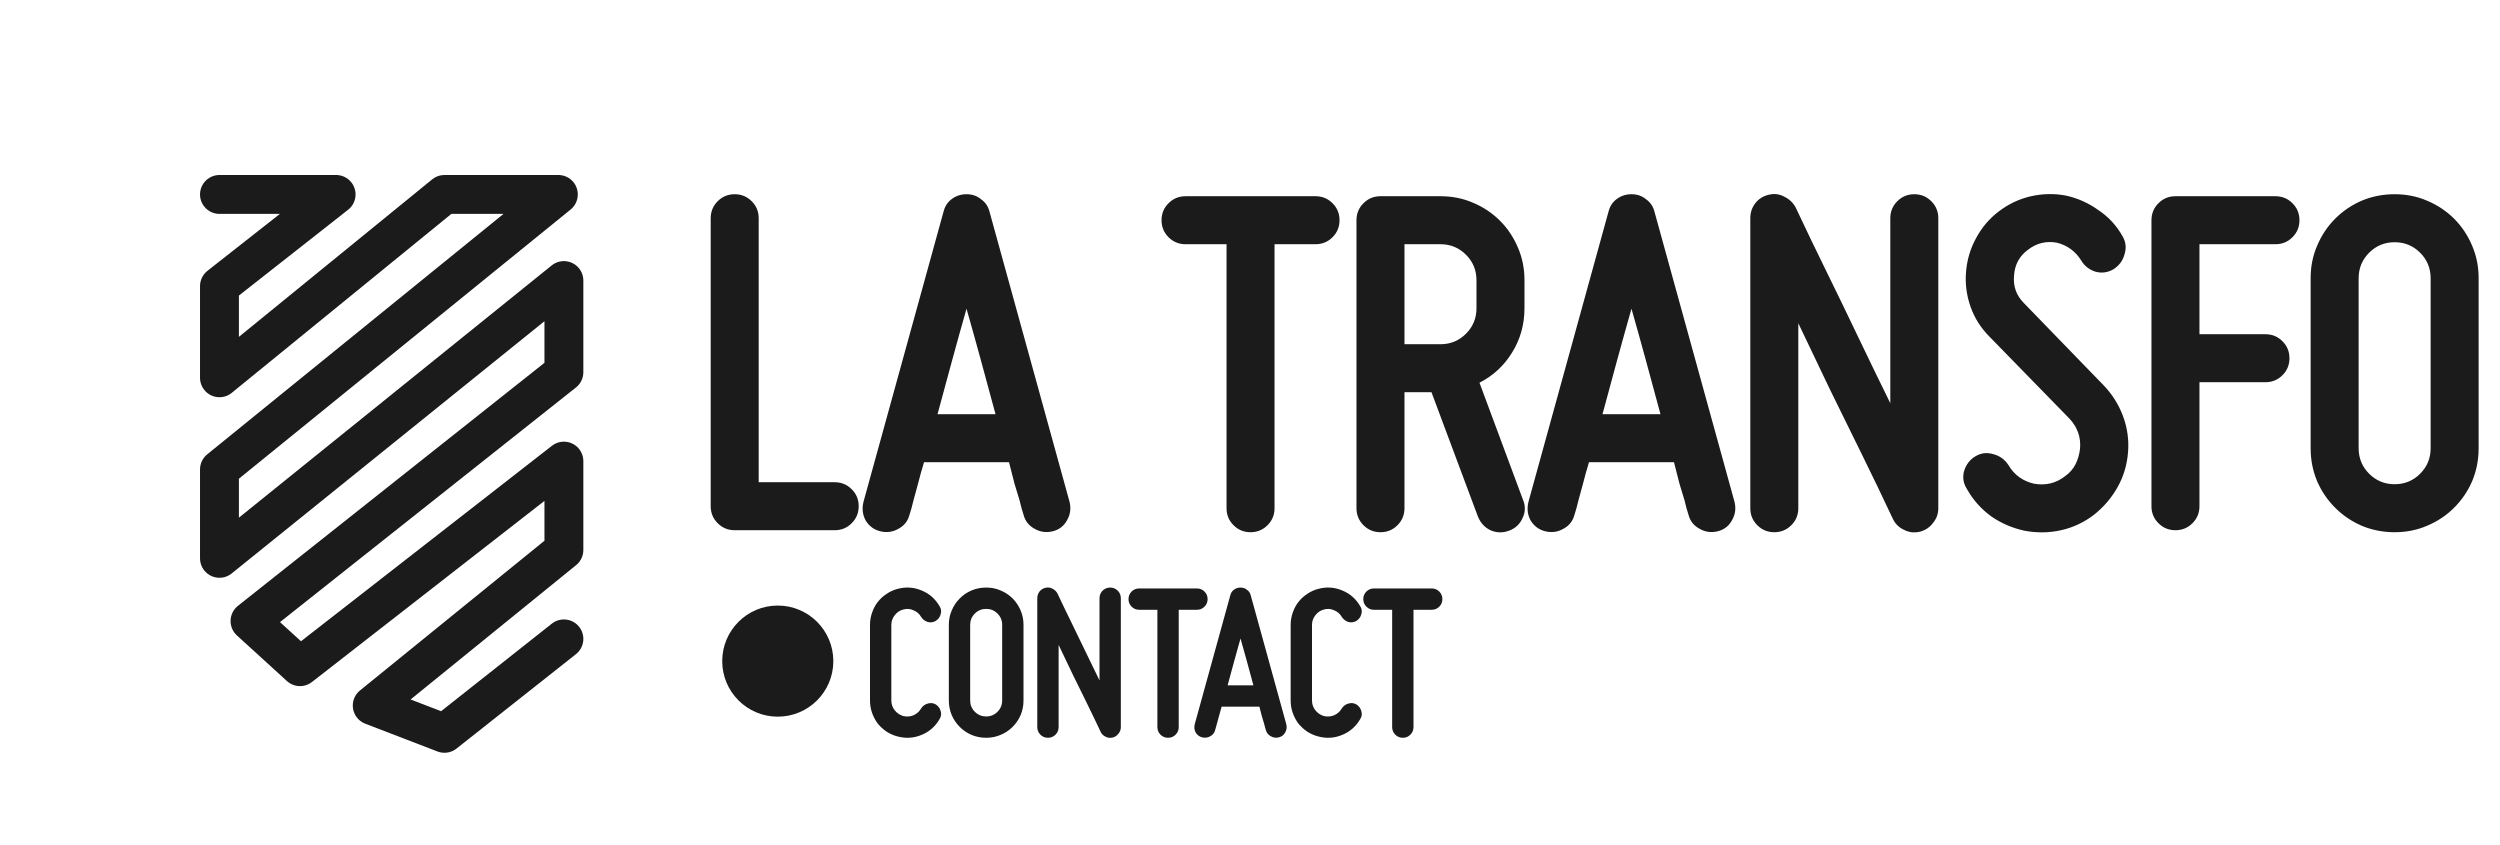
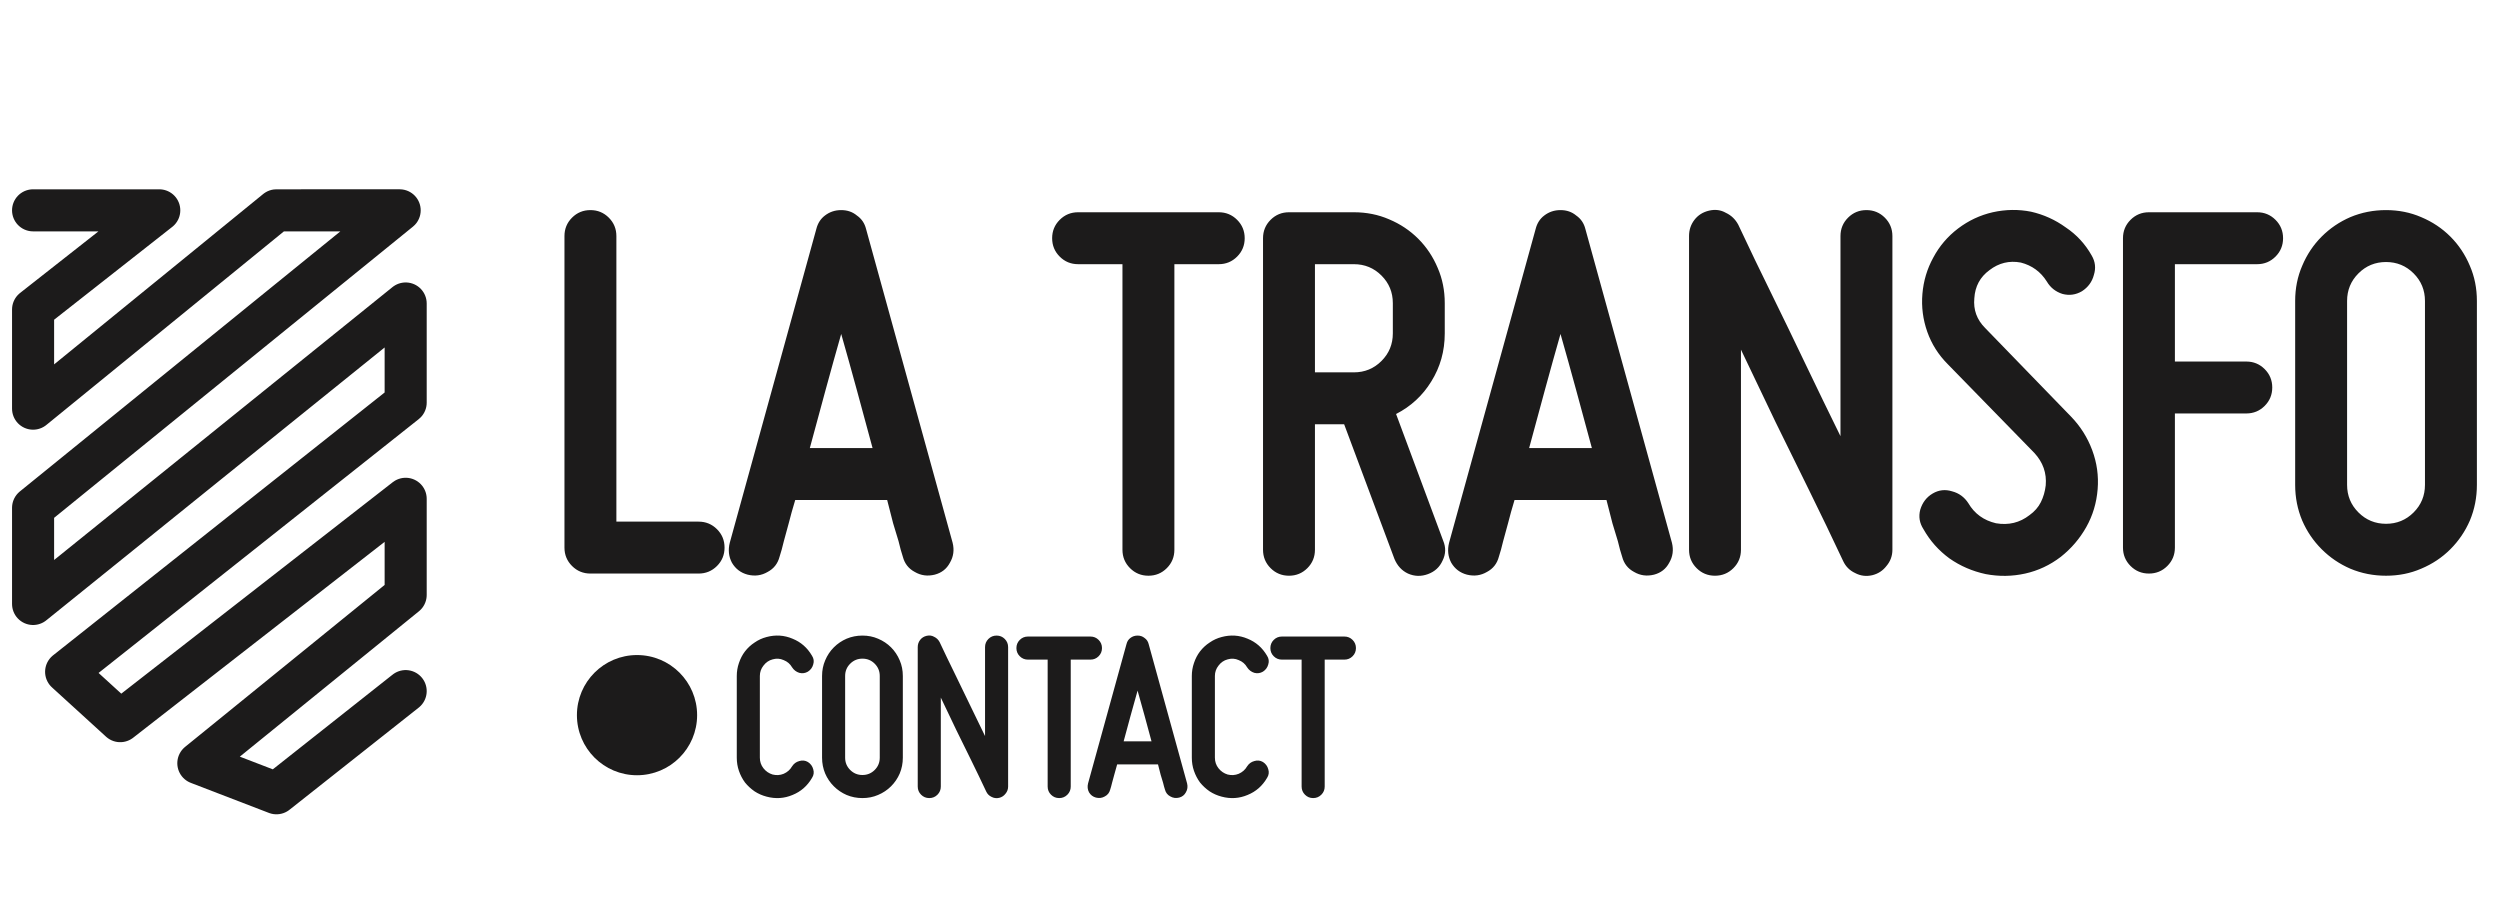
- <svg xmlns="http://www.w3.org/2000/svg" width="450" height="152" viewBox="0 0 450 152" fill="none">
-   <path d="M132.245 95.44C131.045 95.44 130.025 95.02 129.185 94.18C128.345 93.34 127.925 92.32 127.925 91.12V39.28C127.925 38.08 128.345 37.06 129.185 36.22C130.025 35.38 131.045 34.96 132.245 34.96C133.445 34.96 134.465 35.38 135.305 36.22C136.145 37.06 136.565 38.08 136.565 39.28V86.8H150.245C151.445 86.8 152.465 87.22 153.305 88.06C154.145 88.9 154.565 89.92 154.565 91.12C154.565 92.32 154.145 93.34 153.305 94.18C152.465 95.02 151.445 95.44 150.245 95.44H132.245ZM192.514 90.31C192.814 91.51 192.664 92.62 192.064 93.64C191.524 94.66 190.684 95.32 189.544 95.62C188.344 95.92 187.234 95.77 186.214 95.17C185.194 94.63 184.534 93.79 184.234 92.65C183.994 91.93 183.754 91.06 183.514 90.04C183.274 89.2 182.974 88.21 182.614 87.07C182.314 85.87 181.984 84.58 181.624 83.2H166.324C165.904 84.58 165.544 85.87 165.244 87.07C164.944 88.21 164.674 89.2 164.434 90.04C164.194 91.06 163.954 91.93 163.714 92.65C163.414 93.79 162.754 94.63 161.734 95.17C160.714 95.77 159.604 95.92 158.404 95.62C157.264 95.32 156.394 94.66 155.794 93.64C155.254 92.62 155.134 91.51 155.434 90.31L169.834 38.11C170.074 37.15 170.554 36.4 171.274 35.86C172.054 35.26 172.954 34.96 173.974 34.96C174.994 34.96 175.864 35.26 176.584 35.86C177.364 36.4 177.874 37.15 178.114 38.11L192.514 90.31ZM179.194 74.56C178.354 71.44 177.484 68.23 176.584 64.93C175.684 61.63 174.814 58.51 173.974 55.57C173.134 58.51 172.264 61.63 171.364 64.93C170.464 68.23 169.594 71.44 168.754 74.56H179.194ZM236.796 35.32C237.996 35.32 239.016 35.74 239.856 36.58C240.696 37.42 241.116 38.44 241.116 39.64C241.116 40.84 240.696 41.86 239.856 42.7C239.016 43.54 237.996 43.96 236.796 43.96H229.416V91.48C229.416 92.68 228.996 93.7 228.156 94.54C227.316 95.38 226.296 95.8 225.096 95.8C223.896 95.8 222.876 95.38 222.036 94.54C221.196 93.7 220.776 92.68 220.776 91.48V43.96H213.396C212.196 43.96 211.176 43.54 210.336 42.7C209.496 41.86 209.076 40.84 209.076 39.64C209.076 38.44 209.496 37.42 210.336 36.58C211.176 35.74 212.196 35.32 213.396 35.32H236.796ZM274.406 55.48C274.406 58.42 273.656 61.09 272.156 63.49C270.716 65.83 268.766 67.63 266.306 68.89L274.136 89.95C274.616 91.09 274.586 92.2 274.046 93.28C273.566 94.36 272.756 95.11 271.616 95.53C270.476 95.95 269.366 95.92 268.286 95.44C267.266 94.96 266.516 94.15 266.036 93.01L257.666 70.6H252.806V91.48C252.806 92.68 252.386 93.7 251.546 94.54C250.706 95.38 249.686 95.8 248.486 95.8C247.286 95.8 246.266 95.38 245.426 94.54C244.586 93.7 244.166 92.68 244.166 91.48V39.64C244.166 38.44 244.586 37.42 245.426 36.58C246.266 35.74 247.286 35.32 248.486 35.32H259.286C261.386 35.32 263.336 35.71 265.136 36.49C266.996 37.27 268.616 38.35 269.996 39.73C271.376 41.11 272.456 42.73 273.236 44.59C274.016 46.39 274.406 48.34 274.406 50.44V55.48ZM252.806 61.96H259.286C261.086 61.96 262.616 61.33 263.876 60.07C265.136 58.81 265.766 57.28 265.766 55.48V50.44C265.766 48.64 265.136 47.11 263.876 45.85C262.616 44.59 261.086 43.96 259.286 43.96H252.806V61.96ZM312.207 90.31C312.507 91.51 312.357 92.62 311.757 93.64C311.217 94.66 310.377 95.32 309.237 95.62C308.037 95.92 306.927 95.77 305.907 95.17C304.887 94.63 304.227 93.79 303.927 92.65C303.687 91.93 303.447 91.06 303.207 90.04C302.967 89.2 302.667 88.21 302.307 87.07C302.007 85.87 301.677 84.58 301.317 83.2H286.017C285.597 84.58 285.237 85.87 284.937 87.07C284.637 88.21 284.367 89.2 284.127 90.04C283.887 91.06 283.647 91.93 283.407 92.65C283.107 93.79 282.447 94.63 281.427 95.17C280.407 95.77 279.297 95.92 278.097 95.62C276.957 95.32 276.087 94.66 275.487 93.64C274.947 92.62 274.827 91.51 275.127 90.31L289.527 38.11C289.767 37.15 290.247 36.4 290.967 35.86C291.747 35.26 292.647 34.96 293.667 34.96C294.687 34.96 295.557 35.26 296.277 35.86C297.057 36.4 297.567 37.15 297.807 38.11L312.207 90.31ZM298.887 74.56C298.047 71.44 297.177 68.23 296.277 64.93C295.377 61.63 294.507 58.51 293.667 55.57C292.827 58.51 291.957 61.63 291.057 64.93C290.157 68.23 289.287 71.44 288.447 74.56H298.887ZM345.565 95.71C344.545 95.95 343.585 95.83 342.685 95.35C341.785 94.93 341.125 94.27 340.705 93.37C338.905 89.53 337.015 85.6 335.035 81.58C333.355 78.16 331.495 74.38 329.455 70.24C327.475 66.1 325.555 62.08 323.695 58.18V91.48C323.695 92.68 323.275 93.7 322.435 94.54C321.595 95.38 320.575 95.8 319.375 95.8C318.175 95.8 317.155 95.38 316.315 94.54C315.475 93.7 315.055 92.68 315.055 91.48V39.28C315.055 38.26 315.355 37.36 315.955 36.58C316.555 35.8 317.365 35.29 318.385 35.05C319.405 34.81 320.335 34.93 321.175 35.41C322.075 35.83 322.765 36.49 323.245 37.39C325.045 41.23 326.935 45.16 328.915 49.18C330.595 52.6 332.425 56.38 334.405 60.52C336.385 64.66 338.335 68.68 340.255 72.58V39.28C340.255 38.08 340.675 37.06 341.515 36.22C342.355 35.38 343.375 34.96 344.575 34.96C345.775 34.96 346.795 35.38 347.635 36.22C348.475 37.06 348.895 38.08 348.895 39.28V91.48C348.895 92.5 348.565 93.4 347.905 94.18C347.305 94.96 346.525 95.47 345.565 95.71ZM371.707 85.72C372.547 85.12 373.177 84.4 373.597 83.56C374.017 82.72 374.287 81.79 374.407 80.77C374.587 78.73 373.957 76.93 372.517 75.37L358.117 60.61C356.557 59.05 355.417 57.25 354.697 55.21C353.977 53.17 353.707 51.07 353.887 48.91C354.067 46.75 354.667 44.74 355.687 42.88C356.707 40.96 358.087 39.34 359.827 38.02C361.567 36.7 363.487 35.8 365.587 35.32C367.747 34.84 369.877 34.81 371.977 35.23C374.077 35.71 375.997 36.58 377.737 37.84C379.537 39.04 380.977 40.6 382.057 42.52C382.657 43.54 382.777 44.62 382.417 45.76C382.117 46.9 381.457 47.8 380.437 48.46C379.417 49.06 378.337 49.21 377.197 48.91C376.057 48.55 375.187 47.86 374.587 46.84C373.567 45.22 372.127 44.17 370.267 43.69C368.347 43.33 366.607 43.75 365.047 44.95C363.487 46.09 362.647 47.65 362.527 49.63C362.347 51.55 362.947 53.2 364.327 54.58L378.637 69.34C380.197 70.96 381.367 72.82 382.147 74.92C382.927 77.02 383.227 79.18 383.047 81.4C382.867 83.68 382.237 85.78 381.157 87.7C380.077 89.62 378.667 91.27 376.927 92.65C375.127 94.03 373.147 94.96 370.987 95.44C368.827 95.92 366.637 95.95 364.417 95.53C362.197 95.05 360.187 94.18 358.387 92.92C356.587 91.6 355.147 89.98 354.067 88.06C353.407 87.04 353.227 85.96 353.527 84.82C353.887 83.62 354.577 82.72 355.597 82.12C356.617 81.52 357.697 81.4 358.837 81.76C359.977 82.06 360.877 82.72 361.537 83.74C362.557 85.48 364.087 86.59 366.127 87.07C368.227 87.43 370.087 86.98 371.707 85.72ZM391.582 95.44C390.382 95.44 389.362 95.02 388.522 94.18C387.682 93.34 387.262 92.32 387.262 91.12V39.64C387.262 38.44 387.682 37.42 388.522 36.58C389.362 35.74 390.382 35.32 391.582 35.32H409.582C410.782 35.32 411.802 35.74 412.642 36.58C413.482 37.42 413.902 38.44 413.902 39.64C413.902 40.84 413.482 41.86 412.642 42.7C411.802 43.54 410.782 43.96 409.582 43.96H395.902V60.16H407.782C408.982 60.16 410.002 60.58 410.842 61.42C411.682 62.26 412.102 63.28 412.102 64.48C412.102 65.68 411.682 66.7 410.842 67.54C410.002 68.38 408.982 68.8 407.782 68.8H395.902V91.12C395.902 92.32 395.482 93.34 394.642 94.18C393.802 95.02 392.782 95.44 391.582 95.44ZM431.034 95.8C428.934 95.8 426.954 95.41 425.094 94.63C423.294 93.85 421.704 92.77 420.324 91.39C418.944 90.01 417.864 88.42 417.084 86.62C416.304 84.76 415.914 82.78 415.914 80.68V50.08C415.914 47.98 416.304 46.03 417.084 44.23C417.864 42.37 418.944 40.75 420.324 39.37C421.704 37.99 423.294 36.91 425.094 36.13C426.954 35.35 428.934 34.96 431.034 34.96C433.134 34.96 435.084 35.35 436.884 36.13C438.744 36.91 440.364 37.99 441.744 39.37C443.124 40.75 444.204 42.37 444.984 44.23C445.764 46.03 446.154 47.98 446.154 50.08V80.68C446.154 82.78 445.764 84.76 444.984 86.62C444.204 88.42 443.124 90.01 441.744 91.39C440.364 92.77 438.744 93.85 436.884 94.63C435.084 95.41 433.134 95.8 431.034 95.8ZM431.034 43.6C429.234 43.6 427.704 44.23 426.444 45.49C425.184 46.75 424.554 48.28 424.554 50.08V80.68C424.554 82.48 425.184 84.01 426.444 85.27C427.704 86.53 429.234 87.16 431.034 87.16C432.834 87.16 434.364 86.53 435.624 85.27C436.884 84.01 437.514 82.48 437.514 80.68V50.08C437.514 48.28 436.884 46.75 435.624 45.49C434.364 44.23 432.834 43.6 431.034 43.6Z" fill="#1C1B1B" />
-   <circle cx="140" cy="119" r="10" fill="#1C1B1B" />
-   <path d="M161.56 132.56C160.84 132.373 160.173 132.08 159.56 131.68C158.947 131.253 158.413 130.76 157.96 130.2C157.533 129.613 157.2 128.973 156.96 128.28C156.72 127.587 156.6 126.853 156.6 126.08V112.48C156.6 111.733 156.72 111.013 156.96 110.32C157.2 109.6 157.533 108.96 157.96 108.4C158.413 107.813 158.947 107.32 159.56 106.92C160.173 106.493 160.84 106.187 161.56 106C163.053 105.6 164.493 105.693 165.88 106.28C167.267 106.84 168.347 107.787 169.12 109.12C169.413 109.573 169.48 110.053 169.32 110.56C169.187 111.067 168.893 111.467 168.44 111.76C167.987 112.027 167.507 112.093 167 111.96C166.493 111.8 166.093 111.493 165.8 111.04C165.48 110.48 165.013 110.08 164.4 109.84C163.813 109.573 163.2 109.533 162.56 109.72C161.947 109.88 161.44 110.227 161.04 110.76C160.64 111.267 160.44 111.84 160.44 112.48V126.08C160.44 126.747 160.64 127.333 161.04 127.84C161.44 128.347 161.947 128.693 162.56 128.88C163.2 129.04 163.813 129 164.4 128.76C165.013 128.493 165.48 128.08 165.8 127.52C166.093 127.067 166.493 126.773 167 126.64C167.507 126.48 167.987 126.533 168.44 126.8C168.893 127.093 169.187 127.493 169.32 128C169.48 128.507 169.413 128.987 169.12 129.44C168.347 130.773 167.267 131.72 165.88 132.28C164.493 132.867 163.053 132.96 161.56 132.56ZM177.511 132.8C176.577 132.8 175.697 132.627 174.871 132.28C174.071 131.933 173.364 131.453 172.751 130.84C172.137 130.227 171.657 129.52 171.311 128.72C170.964 127.893 170.791 127.013 170.791 126.08V112.48C170.791 111.547 170.964 110.68 171.311 109.88C171.657 109.053 172.137 108.333 172.751 107.72C173.364 107.107 174.071 106.627 174.871 106.28C175.697 105.933 176.577 105.76 177.511 105.76C178.444 105.76 179.311 105.933 180.111 106.28C180.937 106.627 181.657 107.107 182.271 107.72C182.884 108.333 183.364 109.053 183.711 109.88C184.057 110.68 184.231 111.547 184.231 112.48V126.08C184.231 127.013 184.057 127.893 183.711 128.72C183.364 129.52 182.884 130.227 182.271 130.84C181.657 131.453 180.937 131.933 180.111 132.28C179.311 132.627 178.444 132.8 177.511 132.8ZM177.511 109.6C176.711 109.6 176.031 109.88 175.471 110.44C174.911 111 174.631 111.68 174.631 112.48V126.08C174.631 126.88 174.911 127.56 175.471 128.12C176.031 128.68 176.711 128.96 177.511 128.96C178.311 128.96 178.991 128.68 179.551 128.12C180.111 127.56 180.391 126.88 180.391 126.08V112.48C180.391 111.68 180.111 111 179.551 110.44C178.991 109.88 178.311 109.6 177.511 109.6ZM200.271 132.76C199.818 132.867 199.391 132.813 198.991 132.6C198.591 132.413 198.298 132.12 198.111 131.72C197.311 130.013 196.471 128.267 195.591 126.48C194.845 124.96 194.018 123.28 193.111 121.44C192.231 119.6 191.378 117.813 190.551 116.08V130.88C190.551 131.413 190.365 131.867 189.991 132.24C189.618 132.613 189.165 132.8 188.631 132.8C188.098 132.8 187.645 132.613 187.271 132.24C186.898 131.867 186.711 131.413 186.711 130.88V107.68C186.711 107.227 186.845 106.827 187.111 106.48C187.378 106.133 187.738 105.907 188.191 105.8C188.645 105.693 189.058 105.747 189.431 105.96C189.831 106.147 190.138 106.44 190.351 106.84C191.151 108.547 191.991 110.293 192.871 112.08C193.618 113.6 194.431 115.28 195.311 117.12C196.191 118.96 197.058 120.747 197.911 122.48V107.68C197.911 107.147 198.098 106.693 198.471 106.32C198.845 105.947 199.298 105.76 199.831 105.76C200.365 105.76 200.818 105.947 201.191 106.32C201.565 106.693 201.751 107.147 201.751 107.68V130.88C201.751 131.333 201.605 131.733 201.311 132.08C201.045 132.427 200.698 132.653 200.271 132.76ZM215.45 105.92C215.983 105.92 216.437 106.107 216.81 106.48C217.183 106.853 217.37 107.307 217.37 107.84C217.37 108.373 217.183 108.827 216.81 109.2C216.437 109.573 215.983 109.76 215.45 109.76H212.17V130.88C212.17 131.413 211.983 131.867 211.61 132.24C211.237 132.613 210.783 132.8 210.25 132.8C209.717 132.8 209.263 132.613 208.89 132.24C208.517 131.867 208.33 131.413 208.33 130.88V109.76H205.05C204.517 109.76 204.063 109.573 203.69 109.2C203.317 108.827 203.13 108.373 203.13 107.84C203.13 107.307 203.317 106.853 203.69 106.48C204.063 106.107 204.517 105.92 205.05 105.92H215.45ZM231.533 130.36C231.666 130.893 231.6 131.387 231.333 131.84C231.093 132.293 230.72 132.587 230.213 132.72C229.68 132.853 229.186 132.787 228.733 132.52C228.28 132.28 227.986 131.907 227.853 131.4C227.746 131.08 227.64 130.693 227.533 130.24C227.426 129.867 227.293 129.427 227.133 128.92C227 128.387 226.853 127.813 226.693 127.2H219.893C219.706 127.813 219.546 128.387 219.413 128.92C219.28 129.427 219.16 129.867 219.053 130.24C218.946 130.693 218.84 131.08 218.733 131.4C218.6 131.907 218.306 132.28 217.853 132.52C217.4 132.787 216.906 132.853 216.373 132.72C215.866 132.587 215.48 132.293 215.213 131.84C214.973 131.387 214.92 130.893 215.053 130.36L221.453 107.16C221.56 106.733 221.773 106.4 222.093 106.16C222.44 105.893 222.84 105.76 223.293 105.76C223.746 105.76 224.133 105.893 224.453 106.16C224.8 106.4 225.026 106.733 225.133 107.16L231.533 130.36ZM225.613 123.36C225.24 121.973 224.853 120.547 224.453 119.08C224.053 117.613 223.666 116.227 223.293 114.92C222.92 116.227 222.533 117.613 222.133 119.08C221.733 120.547 221.346 121.973 220.973 123.36H225.613ZM237.279 132.56C236.559 132.373 235.892 132.08 235.279 131.68C234.665 131.253 234.132 130.76 233.679 130.2C233.252 129.613 232.919 128.973 232.679 128.28C232.439 127.587 232.319 126.853 232.319 126.08V112.48C232.319 111.733 232.439 111.013 232.679 110.32C232.919 109.6 233.252 108.96 233.679 108.4C234.132 107.813 234.665 107.32 235.279 106.92C235.892 106.493 236.559 106.187 237.279 106C238.772 105.6 240.212 105.693 241.599 106.28C242.985 106.84 244.065 107.787 244.839 109.12C245.132 109.573 245.199 110.053 245.039 110.56C244.905 111.067 244.612 111.467 244.159 111.76C243.705 112.027 243.225 112.093 242.719 111.96C242.212 111.8 241.812 111.493 241.519 111.04C241.199 110.48 240.732 110.08 240.119 109.84C239.532 109.573 238.919 109.533 238.279 109.72C237.665 109.88 237.159 110.227 236.759 110.76C236.359 111.267 236.159 111.84 236.159 112.48V126.08C236.159 126.747 236.359 127.333 236.759 127.84C237.159 128.347 237.665 128.693 238.279 128.88C238.919 129.04 239.532 129 240.119 128.76C240.732 128.493 241.199 128.08 241.519 127.52C241.812 127.067 242.212 126.773 242.719 126.64C243.225 126.48 243.705 126.533 244.159 126.8C244.612 127.093 244.905 127.493 245.039 128C245.199 128.507 245.132 128.987 244.839 129.44C244.065 130.773 242.985 131.72 241.599 132.28C240.212 132.867 238.772 132.96 237.279 132.56ZM257.709 105.92C258.243 105.92 258.696 106.107 259.069 106.48C259.443 106.853 259.629 107.307 259.629 107.84C259.629 108.373 259.443 108.827 259.069 109.2C258.696 109.573 258.243 109.76 257.709 109.76H254.429V130.88C254.429 131.413 254.243 131.867 253.869 132.24C253.496 132.613 253.043 132.8 252.509 132.8C251.976 132.8 251.523 132.613 251.149 132.24C250.776 131.867 250.589 131.413 250.589 130.88V109.76H247.309C246.776 109.76 246.323 109.573 245.949 109.2C245.576 108.827 245.389 108.373 245.389 107.84C245.389 107.307 245.576 106.853 245.949 106.48C246.323 106.107 246.776 105.92 247.309 105.92H257.709Z" fill="#1C1B1B" />
-   <path d="M39.503 35L60.501 35L39.503 51.5L39.503 68L80.001 35L100.503 34.999L39.503 84.5L39.503 100.5L101.502 50.5L101.502 67L45.002 111.792L54.002 120L101.502 83L101.502 99L67.002 127L80.001 132L101.502 115" stroke="#1C1B1B" stroke-width="7" stroke-linecap="round" stroke-linejoin="round" />
+ <svg xmlns="http://www.w3.org/2000/svg" width="416" height="152" viewBox="0 0 416 152" fill="none">
+   <path d="M98.246 95.44C97.046 95.44 96.026 95.02 95.186 94.18C94.346 93.34 93.926 92.32 93.926 91.12V39.28C93.926 38.08 94.346 37.06 95.186 36.22C96.026 35.38 97.046 34.96 98.246 34.96C99.446 34.96 100.466 35.38 101.306 36.22C102.146 37.06 102.566 38.08 102.566 39.28V86.8H116.246C117.446 86.8 118.466 87.22 119.306 88.06C120.146 88.9 120.566 89.92 120.566 91.12C120.566 92.32 120.146 93.34 119.306 94.18C118.466 95.02 117.446 95.44 116.246 95.44H98.246ZM158.515 90.31C158.815 91.51 158.665 92.62 158.065 93.64C157.525 94.66 156.685 95.32 155.545 95.62C154.345 95.92 153.235 95.77 152.215 95.17C151.195 94.63 150.535 93.79 150.235 92.65C149.995 91.93 149.755 91.06 149.515 90.04C149.275 89.2 148.975 88.21 148.615 87.07C148.315 85.87 147.985 84.58 147.625 83.2H132.325C131.905 84.58 131.545 85.87 131.245 87.07C130.945 88.21 130.675 89.2 130.435 90.04C130.195 91.06 129.955 91.93 129.715 92.65C129.415 93.79 128.755 94.63 127.735 95.17C126.715 95.77 125.605 95.92 124.405 95.62C123.265 95.32 122.395 94.66 121.795 93.64C121.255 92.62 121.135 91.51 121.435 90.31L135.835 38.11C136.075 37.15 136.555 36.4 137.275 35.86C138.055 35.26 138.955 34.96 139.975 34.96C140.995 34.96 141.865 35.26 142.585 35.86C143.365 36.4 143.875 37.15 144.115 38.11L158.515 90.31ZM145.195 74.56C144.355 71.44 143.485 68.23 142.585 64.93C141.685 61.63 140.815 58.51 139.975 55.57C139.135 58.51 138.265 61.63 137.365 64.93C136.465 68.23 135.595 71.44 134.755 74.56H145.195ZM202.797 35.32C203.997 35.32 205.017 35.74 205.857 36.58C206.697 37.42 207.117 38.44 207.117 39.64C207.117 40.84 206.697 41.86 205.857 42.7C205.017 43.54 203.997 43.96 202.797 43.96H195.417V91.48C195.417 92.68 194.997 93.7 194.157 94.54C193.317 95.38 192.297 95.8 191.097 95.8C189.897 95.8 188.877 95.38 188.037 94.54C187.197 93.7 186.777 92.68 186.777 91.48V43.96H179.397C178.197 43.96 177.177 43.54 176.337 42.7C175.497 41.86 175.077 40.84 175.077 39.64C175.077 38.44 175.497 37.42 176.337 36.58C177.177 35.74 178.197 35.32 179.397 35.32H202.797ZM240.407 55.48C240.407 58.42 239.657 61.09 238.157 63.49C236.717 65.83 234.767 67.63 232.307 68.89L240.137 89.95C240.617 91.09 240.587 92.2 240.047 93.28C239.567 94.36 238.757 95.11 237.617 95.53C236.477 95.95 235.367 95.92 234.287 95.44C233.267 94.96 232.517 94.15 232.037 93.01L223.667 70.6H218.807V91.48C218.807 92.68 218.387 93.7 217.547 94.54C216.707 95.38 215.687 95.8 214.487 95.8C213.287 95.8 212.267 95.38 211.427 94.54C210.587 93.7 210.167 92.68 210.167 91.48V39.64C210.167 38.44 210.587 37.42 211.427 36.58C212.267 35.74 213.287 35.32 214.487 35.32H225.287C227.387 35.32 229.337 35.71 231.137 36.49C232.997 37.27 234.617 38.35 235.997 39.73C237.377 41.11 238.457 42.73 239.237 44.59C240.017 46.39 240.407 48.34 240.407 50.44V55.48ZM218.807 61.96H225.287C227.087 61.96 228.617 61.33 229.877 60.07C231.137 58.81 231.767 57.28 231.767 55.48V50.44C231.767 48.64 231.137 47.11 229.877 45.85C228.617 44.59 227.087 43.96 225.287 43.96H218.807V61.96ZM278.208 90.31C278.508 91.51 278.358 92.62 277.758 93.64C277.218 94.66 276.378 95.32 275.238 95.62C274.038 95.92 272.928 95.77 271.908 95.17C270.888 94.63 270.228 93.79 269.928 92.65C269.688 91.93 269.448 91.06 269.208 90.04C268.968 89.2 268.668 88.21 268.308 87.07C268.008 85.87 267.678 84.58 267.318 83.2H252.018C251.598 84.58 251.238 85.87 250.938 87.07C250.638 88.21 250.368 89.2 250.128 90.04C249.888 91.06 249.648 91.93 249.408 92.65C249.108 93.79 248.448 94.63 247.428 95.17C246.408 95.77 245.298 95.92 244.098 95.62C242.958 95.32 242.088 94.66 241.488 93.64C240.948 92.62 240.828 91.51 241.128 90.31L255.528 38.11C255.768 37.15 256.248 36.4 256.968 35.86C257.748 35.26 258.648 34.96 259.668 34.96C260.688 34.96 261.558 35.26 262.278 35.86C263.058 36.4 263.568 37.15 263.808 38.11L278.208 90.31ZM264.888 74.56C264.048 71.44 263.178 68.23 262.278 64.93C261.378 61.63 260.508 58.51 259.668 55.57C258.828 58.51 257.958 61.63 257.058 64.93C256.158 68.23 255.288 71.44 254.448 74.56H264.888ZM311.566 95.71C310.546 95.95 309.586 95.83 308.686 95.35C307.786 94.93 307.126 94.27 306.706 93.37C304.906 89.53 303.016 85.6 301.036 81.58C299.356 78.16 297.496 74.38 295.456 70.24C293.476 66.1 291.556 62.08 289.696 58.18V91.48C289.696 92.68 289.276 93.7 288.436 94.54C287.596 95.38 286.576 95.8 285.376 95.8C284.176 95.8 283.156 95.38 282.316 94.54C281.476 93.7 281.056 92.68 281.056 91.48V39.28C281.056 38.26 281.356 37.36 281.956 36.58C282.556 35.8 283.366 35.29 284.386 35.05C285.406 34.81 286.336 34.93 287.176 35.41C288.076 35.83 288.766 36.49 289.246 37.39C291.046 41.23 292.936 45.16 294.916 49.18C296.596 52.6 298.426 56.38 300.406 60.52C302.386 64.66 304.336 68.68 306.256 72.58V39.28C306.256 38.08 306.676 37.06 307.516 36.22C308.356 35.38 309.376 34.96 310.576 34.96C311.776 34.96 312.796 35.38 313.636 36.22C314.476 37.06 314.896 38.08 314.896 39.28V91.48C314.896 92.5 314.566 93.4 313.906 94.18C313.306 94.96 312.526 95.47 311.566 95.71ZM337.708 85.72C338.548 85.12 339.178 84.4 339.598 83.56C340.018 82.72 340.288 81.79 340.408 80.77C340.588 78.73 339.958 76.93 338.518 75.37L324.118 60.61C322.558 59.05 321.418 57.25 320.698 55.21C319.978 53.17 319.708 51.07 319.888 48.91C320.068 46.75 320.668 44.74 321.688 42.88C322.708 40.96 324.088 39.34 325.828 38.02C327.568 36.7 329.488 35.8 331.588 35.32C333.748 34.84 335.878 34.81 337.978 35.23C340.078 35.71 341.998 36.58 343.738 37.84C345.538 39.04 346.978 40.6 348.058 42.52C348.658 43.54 348.778 44.62 348.418 45.76C348.118 46.9 347.458 47.8 346.438 48.46C345.418 49.06 344.338 49.21 343.198 48.91C342.058 48.55 341.188 47.86 340.588 46.84C339.568 45.22 338.128 44.17 336.268 43.69C334.348 43.33 332.608 43.75 331.048 44.95C329.488 46.09 328.648 47.65 328.528 49.63C328.348 51.55 328.948 53.2 330.328 54.58L344.638 69.34C346.198 70.96 347.368 72.82 348.148 74.92C348.928 77.02 349.228 79.18 349.048 81.4C348.868 83.68 348.238 85.78 347.158 87.7C346.078 89.62 344.668 91.27 342.928 92.65C341.128 94.03 339.148 94.96 336.988 95.44C334.828 95.92 332.638 95.95 330.418 95.53C328.198 95.05 326.188 94.18 324.388 92.92C322.588 91.6 321.148 89.98 320.068 88.06C319.408 87.04 319.228 85.96 319.528 84.82C319.888 83.62 320.578 82.72 321.598 82.12C322.618 81.52 323.698 81.4 324.838 81.76C325.978 82.06 326.878 82.72 327.538 83.74C328.558 85.48 330.088 86.59 332.128 87.07C334.228 87.43 336.088 86.98 337.708 85.72ZM357.583 95.44C356.383 95.44 355.363 95.02 354.523 94.18C353.683 93.34 353.263 92.32 353.263 91.12V39.64C353.263 38.44 353.683 37.42 354.523 36.58C355.363 35.74 356.383 35.32 357.583 35.32H375.583C376.783 35.32 377.803 35.74 378.643 36.58C379.483 37.42 379.903 38.44 379.903 39.64C379.903 40.84 379.483 41.86 378.643 42.7C377.803 43.54 376.783 43.96 375.583 43.96H361.903V60.16H373.783C374.983 60.16 376.003 60.58 376.843 61.42C377.683 62.26 378.103 63.28 378.103 64.48C378.103 65.68 377.683 66.7 376.843 67.54C376.003 68.38 374.983 68.8 373.783 68.8H361.903V91.12C361.903 92.32 361.483 93.34 360.643 94.18C359.803 95.02 358.783 95.44 357.583 95.44ZM397.035 95.8C394.935 95.8 392.955 95.41 391.095 94.63C389.295 93.85 387.705 92.77 386.325 91.39C384.945 90.01 383.865 88.42 383.085 86.62C382.305 84.76 381.915 82.78 381.915 80.68V50.08C381.915 47.98 382.305 46.03 383.085 44.23C383.865 42.37 384.945 40.75 386.325 39.37C387.705 37.99 389.295 36.91 391.095 36.13C392.955 35.35 394.935 34.96 397.035 34.96C399.135 34.96 401.085 35.35 402.885 36.13C404.745 36.91 406.365 37.99 407.745 39.37C409.125 40.75 410.205 42.37 410.985 44.23C411.765 46.03 412.155 47.98 412.155 50.08V80.68C412.155 82.78 411.765 84.76 410.985 86.62C410.205 88.42 409.125 90.01 407.745 91.39C406.365 92.77 404.745 93.85 402.885 94.63C401.085 95.41 399.135 95.8 397.035 95.8ZM397.035 43.6C395.235 43.6 393.705 44.23 392.445 45.49C391.185 46.75 390.555 48.28 390.555 50.08V80.68C390.555 82.48 391.185 84.01 392.445 85.27C393.705 86.53 395.235 87.16 397.035 87.16C398.835 87.16 400.365 86.53 401.625 85.27C402.885 84.01 403.515 82.48 403.515 80.68V50.08C403.515 48.28 402.885 46.75 401.625 45.49C400.365 44.23 398.835 43.6 397.035 43.6Z" fill="#1C1B1B" />
+   <path d="M106 129C111.523 129 116 124.523 116 119C116 113.477 111.523 109 106 109C100.477 109 96 113.477 96 119C96 124.523 100.477 129 106 129Z" fill="#1C1B1B" />
+   <path d="M127.56 132.56C126.84 132.373 126.173 132.08 125.56 131.68C124.947 131.253 124.413 130.76 123.96 130.2C123.533 129.613 123.2 128.973 122.96 128.28C122.72 127.587 122.6 126.853 122.6 126.08V112.48C122.6 111.733 122.72 111.013 122.96 110.32C123.2 109.6 123.533 108.96 123.96 108.4C124.413 107.813 124.947 107.32 125.56 106.92C126.173 106.493 126.84 106.187 127.56 106C129.053 105.6 130.493 105.693 131.88 106.28C133.267 106.84 134.347 107.787 135.12 109.12C135.413 109.573 135.48 110.053 135.32 110.56C135.187 111.067 134.893 111.467 134.44 111.76C133.987 112.027 133.507 112.093 133 111.96C132.493 111.8 132.093 111.493 131.8 111.04C131.48 110.48 131.013 110.08 130.4 109.84C129.813 109.573 129.2 109.533 128.56 109.72C127.947 109.88 127.44 110.227 127.04 110.76C126.64 111.267 126.44 111.84 126.44 112.48V126.08C126.44 126.747 126.64 127.333 127.04 127.84C127.44 128.347 127.947 128.693 128.56 128.88C129.2 129.04 129.813 129 130.4 128.76C131.013 128.493 131.48 128.08 131.8 127.52C132.093 127.067 132.493 126.773 133 126.64C133.507 126.48 133.987 126.533 134.44 126.8C134.893 127.093 135.187 127.493 135.32 128C135.48 128.507 135.413 128.987 135.12 129.44C134.347 130.773 133.267 131.72 131.88 132.28C130.493 132.867 129.053 132.96 127.56 132.56ZM143.511 132.8C142.577 132.8 141.697 132.627 140.871 132.28C140.071 131.933 139.364 131.453 138.751 130.84C138.137 130.227 137.657 129.52 137.311 128.72C136.964 127.893 136.791 127.013 136.791 126.08V112.48C136.791 111.547 136.964 110.68 137.311 109.88C137.657 109.053 138.137 108.333 138.751 107.72C139.364 107.107 140.071 106.627 140.871 106.28C141.697 105.933 142.577 105.76 143.511 105.76C144.444 105.76 145.311 105.933 146.111 106.28C146.937 106.627 147.657 107.107 148.271 107.72C148.884 108.333 149.364 109.053 149.711 109.88C150.057 110.68 150.231 111.547 150.231 112.48V126.08C150.231 127.013 150.057 127.893 149.711 128.72C149.364 129.52 148.884 130.227 148.271 130.84C147.657 131.453 146.937 131.933 146.111 132.28C145.311 132.627 144.444 132.8 143.511 132.8ZM143.511 109.6C142.711 109.6 142.031 109.88 141.471 110.44C140.911 111 140.631 111.68 140.631 112.48V126.08C140.631 126.88 140.911 127.56 141.471 128.12C142.031 128.68 142.711 128.96 143.511 128.96C144.311 128.96 144.991 128.68 145.551 128.12C146.111 127.56 146.391 126.88 146.391 126.08V112.48C146.391 111.68 146.111 111 145.551 110.44C144.991 109.88 144.311 109.6 143.511 109.6ZM166.271 132.76C165.818 132.867 165.391 132.813 164.991 132.6C164.591 132.413 164.298 132.12 164.111 131.72C163.311 130.013 162.471 128.267 161.591 126.48C160.845 124.96 160.018 123.28 159.111 121.44C158.231 119.6 157.378 117.813 156.551 116.08V130.88C156.551 131.413 156.365 131.867 155.991 132.24C155.618 132.613 155.165 132.8 154.631 132.8C154.098 132.8 153.645 132.613 153.271 132.24C152.898 131.867 152.711 131.413 152.711 130.88V107.68C152.711 107.227 152.845 106.827 153.111 106.48C153.378 106.133 153.738 105.907 154.191 105.8C154.645 105.693 155.058 105.747 155.431 105.96C155.831 106.147 156.138 106.44 156.351 106.84C157.151 108.547 157.991 110.293 158.871 112.08C159.618 113.6 160.431 115.28 161.311 117.12C162.191 118.96 163.058 120.747 163.911 122.48V107.68C163.911 107.147 164.098 106.693 164.471 106.32C164.845 105.947 165.298 105.76 165.831 105.76C166.365 105.76 166.818 105.947 167.191 106.32C167.565 106.693 167.751 107.147 167.751 107.68V130.88C167.751 131.333 167.605 131.733 167.311 132.08C167.045 132.427 166.698 132.653 166.271 132.76ZM181.45 105.92C181.983 105.92 182.437 106.107 182.81 106.48C183.183 106.853 183.37 107.307 183.37 107.84C183.37 108.373 183.183 108.827 182.81 109.2C182.437 109.573 181.983 109.76 181.45 109.76H178.17V130.88C178.17 131.413 177.983 131.867 177.61 132.24C177.237 132.613 176.783 132.8 176.25 132.8C175.717 132.8 175.263 132.613 174.89 132.24C174.517 131.867 174.33 131.413 174.33 130.88V109.76H171.05C170.517 109.76 170.063 109.573 169.69 109.2C169.317 108.827 169.13 108.373 169.13 107.84C169.13 107.307 169.317 106.853 169.69 106.48C170.063 106.107 170.517 105.92 171.05 105.92H181.45ZM197.533 130.36C197.666 130.893 197.6 131.387 197.333 131.84C197.093 132.293 196.72 132.587 196.213 132.72C195.68 132.853 195.186 132.787 194.733 132.52C194.28 132.28 193.986 131.907 193.853 131.4C193.746 131.08 193.64 130.693 193.533 130.24C193.426 129.867 193.293 129.427 193.133 128.92C193 128.387 192.853 127.813 192.693 127.2H185.893C185.706 127.813 185.546 128.387 185.413 128.92C185.28 129.427 185.16 129.867 185.053 130.24C184.946 130.693 184.84 131.08 184.733 131.4C184.6 131.907 184.306 132.28 183.853 132.52C183.4 132.787 182.906 132.853 182.373 132.72C181.866 132.587 181.48 132.293 181.213 131.84C180.973 131.387 180.92 130.893 181.053 130.36L187.453 107.16C187.56 106.733 187.773 106.4 188.093 106.16C188.44 105.893 188.84 105.76 189.293 105.76C189.746 105.76 190.133 105.893 190.453 106.16C190.8 106.4 191.026 106.733 191.133 107.16L197.533 130.36ZM191.613 123.36C191.24 121.973 190.853 120.547 190.453 119.08C190.053 117.613 189.666 116.227 189.293 114.92C188.92 116.227 188.533 117.613 188.133 119.08C187.733 120.547 187.346 121.973 186.973 123.36H191.613ZM203.279 132.56C202.559 132.373 201.892 132.08 201.279 131.68C200.665 131.253 200.132 130.76 199.679 130.2C199.252 129.613 198.919 128.973 198.679 128.28C198.439 127.587 198.319 126.853 198.319 126.08V112.48C198.319 111.733 198.439 111.013 198.679 110.32C198.919 109.6 199.252 108.96 199.679 108.4C200.132 107.813 200.665 107.32 201.279 106.92C201.892 106.493 202.559 106.187 203.279 106C204.772 105.6 206.212 105.693 207.599 106.28C208.985 106.84 210.065 107.787 210.839 109.12C211.132 109.573 211.199 110.053 211.039 110.56C210.905 111.067 210.612 111.467 210.159 111.76C209.705 112.027 209.225 112.093 208.719 111.96C208.212 111.8 207.812 111.493 207.519 111.04C207.199 110.48 206.732 110.08 206.119 109.84C205.532 109.573 204.919 109.533 204.279 109.72C203.665 109.88 203.159 110.227 202.759 110.76C202.359 111.267 202.159 111.84 202.159 112.48V126.08C202.159 126.747 202.359 127.333 202.759 127.84C203.159 128.347 203.665 128.693 204.279 128.88C204.919 129.04 205.532 129 206.119 128.76C206.732 128.493 207.199 128.08 207.519 127.52C207.812 127.067 208.212 126.773 208.719 126.64C209.225 126.48 209.705 126.533 210.159 126.8C210.612 127.093 210.905 127.493 211.039 128C211.199 128.507 211.132 128.987 210.839 129.44C210.065 130.773 208.985 131.72 207.599 132.28C206.212 132.867 204.772 132.96 203.279 132.56ZM223.709 105.92C224.243 105.92 224.696 106.107 225.069 106.48C225.443 106.853 225.629 107.307 225.629 107.84C225.629 108.373 225.443 108.827 225.069 109.2C224.696 109.573 224.243 109.76 223.709 109.76H220.429V130.88C220.429 131.413 220.243 131.867 219.869 132.24C219.496 132.613 219.043 132.8 218.509 132.8C217.976 132.8 217.523 132.613 217.149 132.24C216.776 131.867 216.589 131.413 216.589 130.88V109.76H213.309C212.776 109.76 212.323 109.573 211.949 109.2C211.576 108.827 211.389 108.373 211.389 107.84C211.389 107.307 211.576 106.853 211.949 106.48C212.323 106.107 212.776 105.92 213.309 105.92H223.709Z" fill="#1C1B1B" />
+   <path d="M5.504 35H26.502L5.504 51.5V68L46.002 35L66.504 34.999L5.504 84.5V100.5L67.503 50.5V67L11.003 111.792L20.003 120L67.503 83V99L33.003 127L46.002 132L67.503 115" stroke="#1C1B1B" stroke-width="7" stroke-linecap="round" stroke-linejoin="round" />
</svg>
